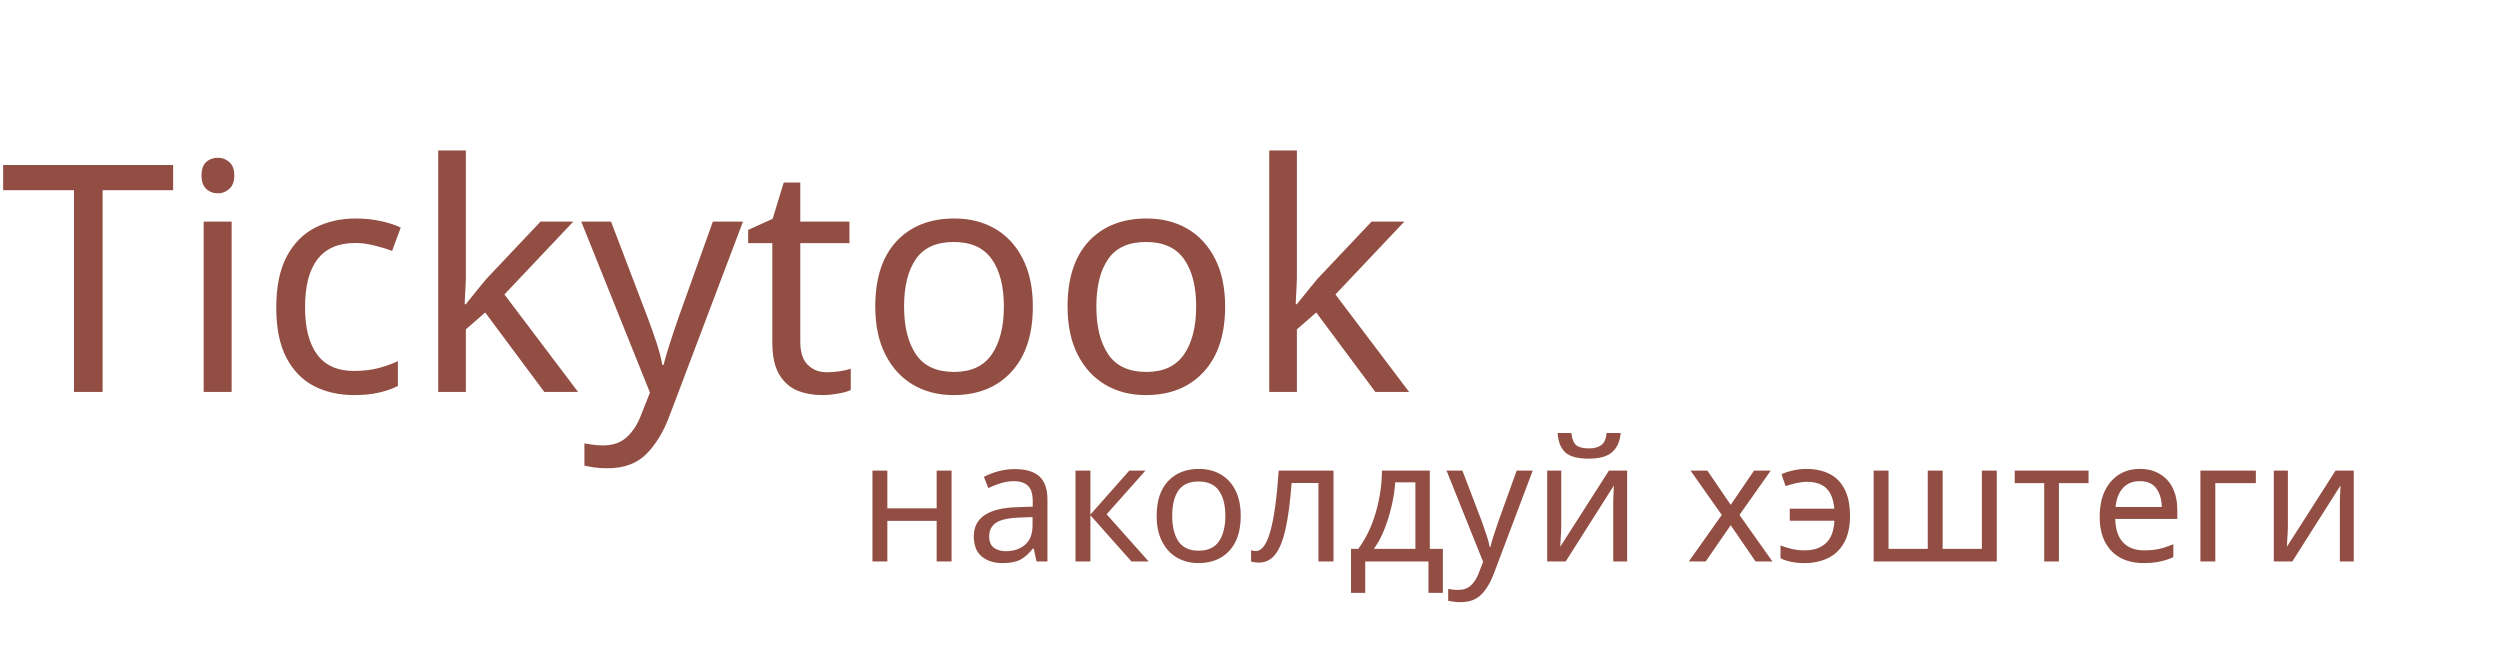
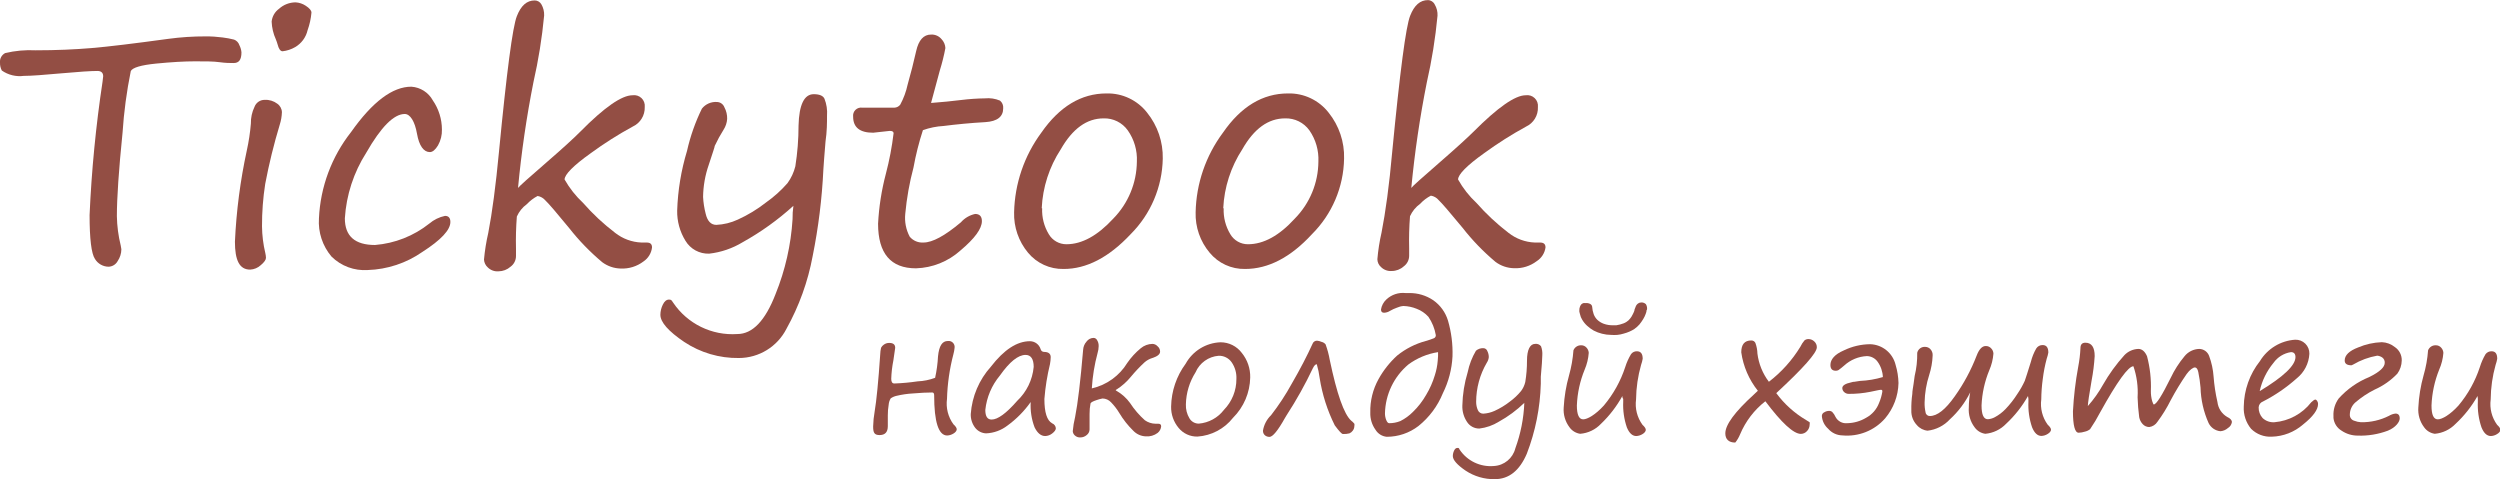
- <svg xmlns="http://www.w3.org/2000/svg" width="236" height="61" viewBox="0 0 236 61">
-   <g transform="translate(-8 -4)">
-     <text transform="translate(8 41)" fill="#934e44" font-size="30" font-family="SegoePrint, Segoe Print">
-       <tspan x="0" y="0">Tickytook</tspan>
-     </text>
-     <text transform="translate(89 57)" fill="#934e44" font-size="16" font-family="SegoePrint, Segoe Print">
-       <tspan x="0" y="0">наколдуй хэштеги</tspan>
-     </text>
+ <svg xmlns="http://www.w3.org/2000/svg" viewBox="0 0 233.58 44.74">
+   <g style="isolation:isolate">
+     <g style="isolation:isolate">
+       <path d="M.59,19.19a1.49,1.49,0,0,1-.17-.73.91.91,0,0,1,.48-.9,10.06,10.06,0,0,1,2.85-.26c1.94,0,3.69-.08,5.24-.21s3.93-.42,7.15-.86A25.36,25.36,0,0,1,19.63,16a11.5,11.5,0,0,1,1.59.1,8.74,8.74,0,0,1,1.07.2.83.83,0,0,1,.5.53,1.78,1.78,0,0,1,.19.66c0,.7-.24,1-.73,1-.32,0-.76,0-1.32-.08s-1.33-.08-2.3-.08-2.2.07-3.62.21-2.21.38-2.37.7A43,43,0,0,0,11.87,25q-.53,5.24-.53,7.8a12.36,12.36,0,0,0,.36,2.74,2.67,2.67,0,0,1,.06.35A2,2,0,0,1,11.41,37a1,1,0,0,1-.85.52,1.5,1.5,0,0,1-1.27-.73c-.33-.49-.5-1.86-.5-4.1A118.52,118.52,0,0,1,10,20.24l.06-.51c0-.33-.18-.5-.54-.5-.58,0-1.7.07-3.35.22s-2.83.24-3.53.24A2.92,2.92,0,0,1,.59,19.19Z" transform="translate(-0.42 -12.6)" style="fill:#934e44" />
+       <path d="M24.9,33.75a11.35,11.35,0,0,0,.31,2.5,2.15,2.15,0,0,1,.06.44c0,.18-.16.41-.48.68a1.57,1.57,0,0,1-1,.42c-1,0-1.42-.87-1.42-2.61a51.25,51.25,0,0,1,1.11-8.52,19.1,19.1,0,0,0,.38-2.51,3.43,3.43,0,0,1,.34-1.57,1,1,0,0,1,.95-.65,1.79,1.79,0,0,1,1.18.36,1,1,0,0,1,.43.79,4.25,4.25,0,0,1-.2,1.16,53.77,53.77,0,0,0-1.36,5.54A25.17,25.17,0,0,0,24.9,33.75Zm1.92-16.36c-.2,0-.36-.22-.47-.66a4.27,4.27,0,0,0-.16-.46,4.43,4.43,0,0,1-.39-1.65,1.69,1.69,0,0,1,.69-1.2,2.33,2.33,0,0,1,1.55-.6,1.91,1.91,0,0,1,.95.32c.35.23.53.44.53.64a6.51,6.51,0,0,1-.36,1.64A2.47,2.47,0,0,1,28,17,3,3,0,0,1,26.82,17.39Z" transform="translate(-0.42 -12.6)" style="fill:#934e44" />
+       <path d="M34.78,37.83a4.4,4.4,0,0,1-3.38-1.25A5,5,0,0,1,30.22,33a14.06,14.06,0,0,1,3-8.06q3-4.25,5.64-4.24a2.48,2.48,0,0,1,2,1.28,4.82,4.82,0,0,1,.85,2.72,2.84,2.84,0,0,1-.37,1.49c-.25.41-.5.62-.76.62-.56,0-1-.57-1.2-1.72s-.64-1.84-1.14-1.84q-1.53,0-3.6,3.62A12.9,12.9,0,0,0,32.64,33q0,2.49,2.82,2.49a9.36,9.36,0,0,0,5.07-2A3.32,3.32,0,0,1,42,32.77c.33,0,.5.19.5.57,0,.74-.87,1.68-2.62,2.8A9.45,9.45,0,0,1,34.78,37.83Z" transform="translate(-0.42 -12.6)" style="fill:#934e44" />
+       <path d="M48.82,30.16c.13-.17,1-.95,2.63-2.36s2.6-2.31,3.2-2.91Q58,21.5,59.52,21.5a1,1,0,0,1,1.14,1.1,1.94,1.94,0,0,1-1.13,1.83,34.89,34.89,0,0,0-3.91,2.48c-1.63,1.16-2.45,2-2.45,2.46a9.25,9.25,0,0,0,1.73,2.19,20.46,20.46,0,0,0,3,2.8,4.24,4.24,0,0,0,2.45.9l.48,0c.34,0,.51.13.51.46a1.83,1.83,0,0,1-.8,1.31,3.27,3.27,0,0,1-2.13.66,3,3,0,0,1-1.72-.59,21.53,21.53,0,0,1-3.1-3.2c-1.18-1.44-1.91-2.29-2.21-2.57a1.22,1.22,0,0,0-.73-.42,3.77,3.77,0,0,0-1,.76,2.86,2.86,0,0,0-.94,1.16,29.39,29.39,0,0,0-.08,3v.69a1.23,1.23,0,0,1-.51,1,1.71,1.71,0,0,1-1.12.43,1.27,1.27,0,0,1-1-.36,1.06,1.06,0,0,1-.36-.74,18.57,18.57,0,0,1,.4-2.49q.55-2.84,1-7.57,1.08-11.2,1.67-12.68c.39-1,.94-1.47,1.67-1.47A.72.72,0,0,1,51,13a1.94,1.94,0,0,1,.26,1.05,48.45,48.45,0,0,1-1,6.23A97.82,97.82,0,0,0,48.82,30.16Z" transform="translate(-0.42 -12.6)" style="fill:#934e44" />
+       <path d="M74.55,31.83a25.41,25.41,0,0,1-4.74,3.4,7.71,7.71,0,0,1-3.13,1.07,2.48,2.48,0,0,1-2.22-1.21,5.18,5.18,0,0,1-.77-2.82,21.63,21.63,0,0,1,.92-5.57A17.85,17.85,0,0,1,66,22.75a1.65,1.65,0,0,1,1.43-.62.76.76,0,0,1,.67.49,2.17,2.17,0,0,1,.26,1.09,2.1,2.1,0,0,1-.33,1,14,14,0,0,0-.83,1.52c0,.1-.21.69-.56,1.77a9.54,9.54,0,0,0-.53,3,7.89,7.89,0,0,0,.24,1.56c.16.7.5,1.05,1,1.05a5.35,5.35,0,0,0,2-.49A12.87,12.87,0,0,0,72,31.51a11.23,11.23,0,0,0,2-1.8,4.52,4.52,0,0,0,.73-1.57,24.31,24.31,0,0,0,.3-3.81c.05-1.95.53-2.93,1.42-2.93.52,0,.87.14,1,.42a3.57,3.57,0,0,1,.24,1.59c0,.64,0,1.45-.14,2.41-.1,1.22-.17,2.09-.2,2.61a53.67,53.67,0,0,1-1,8.09,22.33,22.33,0,0,1-2.45,6.8,5,5,0,0,1-4.44,2.73,9,9,0,0,1-5.11-1.5c-1.48-1-2.23-1.85-2.23-2.54a2.18,2.18,0,0,1,.23-.95c.15-.31.34-.47.58-.47s.24.09.38.28a6.68,6.68,0,0,0,6,2.94q2.13,0,3.57-3.73a22.28,22.28,0,0,0,1.59-7Q74.46,32.46,74.55,31.83Z" transform="translate(-0.42 -12.6)" style="fill:#934e44" />
+       <path d="M87.41,22.22c1-.08,2-.17,2.84-.28a20.06,20.06,0,0,1,2.2-.15,2.85,2.85,0,0,1,1.4.21.82.82,0,0,1,.3.72c0,.79-.56,1.22-1.66,1.29-1.42.08-2.72.21-3.91.36a6.88,6.88,0,0,0-1.93.39,26.47,26.47,0,0,0-.88,3.49A26.13,26.13,0,0,0,85,32.58a3.73,3.73,0,0,0,.42,2.14,1.54,1.54,0,0,0,1.28.54c.84,0,2-.63,3.5-1.89a2.46,2.46,0,0,1,1.33-.78c.42,0,.63.23.63.67,0,.71-.67,1.62-2,2.74A6.5,6.5,0,0,1,86,37.67q-3.54,0-3.54-4.17a23,23,0,0,1,.73-4.67,27.83,27.83,0,0,0,.72-3.78c0-.15-.12-.22-.36-.22L82,25c-1.25,0-1.87-.5-1.87-1.5a.75.75,0,0,1,.86-.84h3a.72.72,0,0,0,.54-.28,7,7,0,0,0,.69-1.87c.3-1.06.57-2.11.8-3.14s.7-1.54,1.38-1.54a1.19,1.19,0,0,1,1,.44,1.29,1.29,0,0,1,.35.82,18.64,18.64,0,0,1-.52,2.09Z" transform="translate(-0.42 -12.6)" style="fill:#934e44" />
+       <path d="M99.79,37.73a4.2,4.2,0,0,1-3.32-1.52,5.64,5.64,0,0,1-1.3-3.77A13,13,0,0,1,97.71,25q2.55-3.67,6.09-3.67a4.66,4.66,0,0,1,3.8,1.8,6.62,6.62,0,0,1,1.46,4.29,10.25,10.25,0,0,1-3,7.06Q103,37.74,99.79,37.73Zm-2-5.67a4.32,4.32,0,0,0,.62,2.42,1.9,1.9,0,0,0,1.65.94q2.17,0,4.38-2.4a7.7,7.7,0,0,0,2.2-5.32,4.67,4.67,0,0,0-.85-2.92,2.67,2.67,0,0,0-2.26-1.12q-2.35,0-4,2.89A11,11,0,0,0,97.75,32.06Z" transform="translate(-0.42 -12.6)" style="fill:#934e44" />
+       <path d="M116.75,37.73a4.18,4.18,0,0,1-3.31-1.52,5.6,5.6,0,0,1-1.31-3.77A12.9,12.9,0,0,1,114.68,25q2.53-3.67,6.08-3.67a4.66,4.66,0,0,1,3.8,1.8A6.56,6.56,0,0,1,126,27.42a10.2,10.2,0,0,1-3,7.06C121,36.65,118.92,37.73,116.75,37.73Zm-2-5.67a4.32,4.32,0,0,0,.62,2.42,1.9,1.9,0,0,0,1.65.94q2.19,0,4.38-2.4a7.66,7.66,0,0,0,2.2-5.32,4.73,4.73,0,0,0-.84-2.92,2.69,2.69,0,0,0-2.27-1.12q-2.36,0-4,2.89A11.05,11.05,0,0,0,114.71,32.06Z" transform="translate(-0.42 -12.6)" style="fill:#934e44" />
+       <path d="M132.28,30.16c.12-.17,1-.95,2.62-2.36s2.6-2.31,3.21-2.91q3.38-3.39,4.86-3.39a1,1,0,0,1,1.14,1.1A1.92,1.92,0,0,1,143,24.43a35.82,35.82,0,0,0-3.91,2.48c-1.63,1.16-2.44,2-2.44,2.46a9,9,0,0,0,1.72,2.19,21,21,0,0,0,3,2.8,4.24,4.24,0,0,0,2.45.9l.48,0c.34,0,.52.13.52.46A1.81,1.81,0,0,1,144,37a3.26,3.26,0,0,1-2.12.66,3,3,0,0,1-1.73-.59,21.14,21.14,0,0,1-3.09-3.2c-1.19-1.44-1.92-2.29-2.22-2.57a1.19,1.19,0,0,0-.73-.42,3.65,3.65,0,0,0-1,.76,2.91,2.91,0,0,0-.95,1.16,29.39,29.39,0,0,0-.08,3v.69a1.23,1.23,0,0,1-.51,1,1.67,1.67,0,0,1-1.11.43,1.28,1.28,0,0,1-1-.36,1,1,0,0,1-.35-.74,17.88,17.88,0,0,1,.39-2.49c.37-1.89.72-4.41,1-7.57q1.08-11.2,1.67-12.68c.39-1,.94-1.47,1.67-1.47a.72.72,0,0,1,.63.41,1.86,1.86,0,0,1,.26,1.05,48.45,48.45,0,0,1-1,6.23A97.72,97.72,0,0,0,132.28,30.16Z" transform="translate(-0.42 -12.6)" style="fill:#934e44" />
+     </g>
+   </g>
+   <g style="isolation:isolate">
+     <g style="isolation:isolate">
+       <path d="M87.79,47.9a12.15,12.15,0,0,0,.27-2c.1-1,.4-1.44.92-1.44a.56.56,0,0,1,.63.63,3.54,3.54,0,0,1-.11.6,18.55,18.55,0,0,0-.6,4.18,3.28,3.28,0,0,0,.6,2.37c.21.19.31.35.31.47s-.1.28-.31.4a1.21,1.21,0,0,1-.58.18c-.81,0-1.22-1.26-1.22-3.77,0-.16-.06-.25-.18-.25q-.73,0-1.8.09a8.57,8.57,0,0,0-1.52.22,1.51,1.51,0,0,0-.56.24,1.36,1.36,0,0,0-.19.6,5.7,5.7,0,0,0-.08,1v1c0,.56-.26.83-.77.83S82,53,82,52.44a9.14,9.14,0,0,1,.14-1.39c.17-1,.35-2.81.52-5.33a3.09,3.09,0,0,1,.08-.63A.78.78,0,0,1,83,44.8a.83.83,0,0,1,.5-.16c.38,0,.56.15.56.46,0,0-.06.44-.17,1.17A10.53,10.53,0,0,0,83.69,48c0,.29.1.43.29.43a19.14,19.14,0,0,0,2.18-.2A5.27,5.27,0,0,0,87.79,47.9Z" transform="translate(-0.42 -12.6)" style="fill:#934e44" />
+       <path d="M96.72,50.16a9.44,9.44,0,0,1-2.17,2.2,3.51,3.51,0,0,1-2,.73,1.37,1.37,0,0,1-1-.5,2,2,0,0,1-.43-1.31A7.41,7.41,0,0,1,93,46.86c1.23-1.59,2.44-2.38,3.65-2.38a1.05,1.05,0,0,1,1,.75.33.33,0,0,0,.32.25c.41,0,.62.17.62.49a3.89,3.89,0,0,1-.07.66A20.36,20.36,0,0,0,98,49.88c0,1.26.24,2,.72,2.27a.54.54,0,0,1,.35.46c0,.16-.12.32-.34.49a1.11,1.11,0,0,1-.65.24c-.4,0-.73-.27-1-.82A5.72,5.72,0,0,1,96.72,50.16Zm-.48-4.4c-.69,0-1.49.64-2.4,1.93a6,6,0,0,0-1.36,3.21c0,.6.19.9.59.9.57,0,1.37-.58,2.38-1.74A5,5,0,0,0,97,46.88C97,46.13,96.73,45.76,96.24,45.76Z" transform="translate(-0.42 -12.6)" style="fill:#934e44" />
+       <path d="M102.43,48.89a5.26,5.26,0,0,0,3.32-2.39A6.64,6.64,0,0,1,107,45.14a1.75,1.75,0,0,1,1.1-.41.66.66,0,0,1,.47.22.63.63,0,0,1,.24.5c0,.25-.25.45-.73.6a2,2,0,0,0-.72.4,14.22,14.22,0,0,0-1.27,1.34A5.61,5.61,0,0,1,104.73,49s-.06,0-.06.06,0,0,.07.06A4,4,0,0,1,106,50.25a8.09,8.09,0,0,0,1.38,1.61,1.77,1.77,0,0,0,1,.33h.26q.27,0,.27.24a.89.89,0,0,1-.33.62,1.62,1.62,0,0,1-1.11.32,1.69,1.69,0,0,1-1.15-.51A8.13,8.13,0,0,1,105,51.19a5.58,5.58,0,0,0-.77-1,1.11,1.11,0,0,0-.8-.36,3.9,3.9,0,0,0-.58.16q-.48.16-.54.3a5,5,0,0,0-.09,1q0,.9,0,1.44a.67.67,0,0,1-.27.52.9.9,0,0,1-.59.22.69.69,0,0,1-.52-.19.58.58,0,0,1-.19-.39,8.56,8.56,0,0,1,.22-1.33q.38-1.91.75-6.29a1.26,1.26,0,0,1,.32-.76.83.83,0,0,1,.65-.34.38.38,0,0,1,.34.22,1,1,0,0,1,.14.56,2.27,2.27,0,0,1-.1.63A16.61,16.61,0,0,0,102.43,48.89Z" transform="translate(-0.42 -12.6)" style="fill:#934e44" />
+       <path d="M112.3,53.39a2.21,2.21,0,0,1-1.76-.81,3,3,0,0,1-.7-2,6.94,6.94,0,0,1,1.36-4,3.89,3.89,0,0,1,3.25-2,2.48,2.48,0,0,1,2,1,3.51,3.51,0,0,1,.78,2.29,5.46,5.46,0,0,1-1.61,3.77A4.61,4.61,0,0,1,112.3,53.39Zm-1.08-3a2.33,2.33,0,0,0,.33,1.29,1,1,0,0,0,.88.5,3.3,3.3,0,0,0,2.34-1.28A4.11,4.11,0,0,0,115.94,48a2.53,2.53,0,0,0-.45-1.56,1.43,1.43,0,0,0-1.21-.6,2.57,2.57,0,0,0-2.16,1.55A5.81,5.81,0,0,0,111.22,50.37Z" transform="translate(-0.42 -12.6)" style="fill:#934e44" />
+       <path d="M123.45,46.63q-.18,0-.36.36a37.41,37.41,0,0,1-2.45,4.39,2.92,2.92,0,0,0-.18.3c-.65,1.16-1.13,1.74-1.43,1.74s-.61-.19-.61-.58a2.61,2.61,0,0,1,.76-1.45,22.22,22.22,0,0,0,1.93-2.94c.8-1.38,1.44-2.62,1.94-3.72a.44.44,0,0,1,.42-.3,1.27,1.27,0,0,1,.42.11.69.69,0,0,1,.38.23,8.34,8.34,0,0,1,.39,1.45q1,4.78,2,5.68a1.63,1.63,0,0,1,.3.29.41.41,0,0,1,0,.21.71.71,0,0,1-.15.44.74.74,0,0,1-.31.25,2,2,0,0,1-.61.06c-.11,0-.36-.27-.76-.81a15.17,15.17,0,0,1-1.41-4.41A8.45,8.45,0,0,0,123.45,46.63Z" transform="translate(-0.42 -12.6)" style="fill:#934e44" />
+       <path d="M134.57,43.91a4.32,4.32,0,0,0-.69-1.71,2.83,2.83,0,0,0-1.1-.75,3.53,3.53,0,0,0-1.23-.26,1.86,1.86,0,0,0-.62.16,3.85,3.85,0,0,0-.63.29,1.11,1.11,0,0,1-.56.18c-.2,0-.29-.1-.29-.31a1.63,1.63,0,0,1,.5-.93,2.26,2.26,0,0,1,1.79-.6h.34a3.93,3.93,0,0,1,2.25.67,3.59,3.59,0,0,1,1.38,1.91,10.74,10.74,0,0,1,.42,3.34,8.73,8.73,0,0,1-.9,3.44,7.58,7.58,0,0,1-2.29,3.07,4.85,4.85,0,0,1-2.95,1,1.37,1.37,0,0,1-1.05-.65,2.59,2.59,0,0,1-.49-1.61,6.13,6.13,0,0,1,.77-3.13,8.63,8.63,0,0,1,1.74-2.2,7.26,7.26,0,0,1,2.67-1.36,7.12,7.12,0,0,0,.77-.26A.29.29,0,0,0,134.57,43.91Zm.21,1.59A6.31,6.31,0,0,0,132,46.66a6.15,6.15,0,0,0-2.18,4.56,1.68,1.68,0,0,0,.12.63c.08.19.17.29.27.29a2.77,2.77,0,0,0,1.05-.2,4.51,4.51,0,0,0,1.17-.85,7.14,7.14,0,0,0,1.24-1.6,8,8,0,0,0,.81-1.83,6,6,0,0,0,.27-1.36C134.78,46,134.79,45.72,134.78,45.5Z" transform="translate(-0.42 -12.6)" style="fill:#934e44" />
+       <path d="M142.84,50.24A11.21,11.21,0,0,1,140.46,52a4.43,4.43,0,0,1-1.82.64,1.35,1.35,0,0,1-1.16-.63,2.57,2.57,0,0,1-.43-1.52,11.64,11.64,0,0,1,.5-3.12,6.53,6.53,0,0,1,.77-2,1,1,0,0,1,.7-.24.4.4,0,0,1,.37.28,1.24,1.24,0,0,1,.13.56,1.11,1.11,0,0,1-.18.51,7.27,7.27,0,0,0-1,3.67,1.89,1.89,0,0,0,.16.77.54.54,0,0,0,.5.33,3,3,0,0,0,1.06-.26,7,7,0,0,0,1.42-.86,5.67,5.67,0,0,0,1.06-1,2.24,2.24,0,0,0,.39-.84,12,12,0,0,0,.16-2c0-1,.28-1.56.76-1.56a.59.59,0,0,1,.55.22,2,2,0,0,1,.12.85c0,.31-.05,1-.14,2,0,.24,0,.45,0,.65A19.66,19.66,0,0,1,143.07,55c-.68,1.58-1.67,2.37-3,2.37a4.8,4.8,0,0,1-2.72-.8c-.79-.54-1.19-1-1.19-1.36a1.19,1.19,0,0,1,.12-.51c.08-.17.18-.25.31-.25s.13,0,.2.15A3.48,3.48,0,0,0,140,56.14a2.18,2.18,0,0,0,2-1.65A13.94,13.94,0,0,0,142.84,50.24Z" transform="translate(-0.42 -12.6)" style="fill:#934e44" />
+       <path d="M152,49.6A10.75,10.75,0,0,1,150,52.2a3,3,0,0,1-1.94.93,1.48,1.48,0,0,1-1-.61,2.71,2.71,0,0,1-.54-1.85,13.71,13.71,0,0,1,.5-3,11.81,11.81,0,0,0,.41-2.34.75.75,0,0,1,.71-.47.65.65,0,0,1,.52.23.77.77,0,0,1,.2.48,4.9,4.9,0,0,1-.38,1.56,9.82,9.82,0,0,0-.73,3.36c0,.86.2,1.29.59,1.29s1.15-.43,1.93-1.29a10.84,10.84,0,0,0,2-3.6,5.5,5.5,0,0,1,.54-1.2.65.65,0,0,1,.55-.27c.36,0,.54.23.54.7a3.33,3.33,0,0,1-.15.57,12.36,12.36,0,0,0-.47,3.23,3.28,3.28,0,0,0,.6,2.37c.21.19.31.35.31.47s-.1.28-.31.4a1.21,1.21,0,0,1-.58.18c-.36,0-.66-.27-.88-.81a6.5,6.5,0,0,1-.34-2.4v-.26C152,49.78,152,49.69,152,49.6Zm2.27-8.05a1.13,1.13,0,0,1-.09.38,2.59,2.59,0,0,1-.23.48,4.59,4.59,0,0,1-.35.5,2.79,2.79,0,0,1-.48.43,3.13,3.13,0,0,1-.45.24,3.58,3.58,0,0,1-.55.19,2.94,2.94,0,0,1-.59.12,3.9,3.9,0,0,1-.58,0,3.41,3.41,0,0,1-.85-.11,3.51,3.51,0,0,1-.77-.29,3.29,3.29,0,0,1-.63-.46,2.4,2.4,0,0,1-.47-.59,2.25,2.25,0,0,1-.11-.22,2.76,2.76,0,0,1-.08-.27,1.12,1.12,0,0,1-.06-.23c0-.06,0-.11,0-.13a.83.83,0,0,1,.06-.34.67.67,0,0,1,.13-.22.52.52,0,0,1,.19-.11.63.63,0,0,1,.19,0A.75.75,0,0,1,149,41a.34.34,0,0,1,.18.27,2.49,2.49,0,0,0,.14.68,1.42,1.42,0,0,0,.34.53,1.75,1.75,0,0,0,.6.37,2.41,2.41,0,0,0,.89.14,1.57,1.57,0,0,0,.29,0l.34-.07.34-.11a1.36,1.36,0,0,0,.27-.14,1.18,1.18,0,0,0,.33-.3,1.69,1.69,0,0,0,.23-.36,3,3,0,0,0,.17-.37c0-.13.08-.24.11-.35a.64.64,0,0,1,.23-.33.49.49,0,0,1,.3-.1.57.57,0,0,1,.44.16A.77.77,0,0,1,154.3,41.55Z" transform="translate(-0.42 -12.6)" style="fill:#934e44" />
+       <path d="M165.36,50.09A7.71,7.71,0,0,0,163,53.18a3.06,3.06,0,0,1-.45.77c-.62,0-.93-.32-.93-.86q0-1.2,2.67-3.63l.37-.35a7.43,7.43,0,0,1-1.55-3.59q0-1.11.93-1.11a.41.41,0,0,1,.39.23,3.17,3.17,0,0,1,.19,1,5.5,5.5,0,0,0,1.07,2.63A12,12,0,0,0,168.63,45a2.76,2.76,0,0,1,.39-.6.58.58,0,0,1,.38-.12.78.78,0,0,1,.53.22.71.71,0,0,1,.24.55q0,.78-3.79,4.28a9.37,9.37,0,0,0,2.78,2.51l.34.21a.61.61,0,0,1,0,.22.88.88,0,0,1-.24.6.79.79,0,0,1-.59.27Q167.64,53.12,165.36,50.09Z" transform="translate(-0.42 -12.6)" style="fill:#934e44" />
+       <path d="M173.55,48.28c.19,0,.41-.07.65-.09a8.77,8.77,0,0,0,2.14-.36,2.62,2.62,0,0,0-.49-1.43,1.26,1.26,0,0,0-1-.53,3.37,3.37,0,0,0-2.12.88,6.7,6.7,0,0,1-.54.43.49.49,0,0,1-.25.06c-.33,0-.5-.18-.5-.54,0-.52.41-1,1.25-1.36a5.75,5.75,0,0,1,2.47-.58,2.52,2.52,0,0,1,2.37,1.93,6.39,6.39,0,0,1,.27,1.7,5.3,5.3,0,0,1-1.25,3.3,4.72,4.72,0,0,1-4,1.59,1.79,1.79,0,0,1-1.32-.62,1.75,1.75,0,0,1-.59-1.19.37.37,0,0,1,.23-.35.83.83,0,0,1,.44-.13.44.44,0,0,1,.3.1,1.59,1.59,0,0,1,.31.47,1.1,1.1,0,0,0,1.08.58,3.58,3.58,0,0,0,1.78-.51,2.61,2.61,0,0,0,1.2-1.37,4.53,4.53,0,0,0,.31-1.06c0-.12,0-.18-.13-.18s-.41.07-1,.19a10,10,0,0,1-2,.19.62.62,0,0,1-.44-.17.51.51,0,0,1-.17-.37c0-.24.28-.42.85-.54Z" transform="translate(-0.42 -12.6)" style="fill:#934e44" />
+       <path d="M189.9,49.6a10.75,10.75,0,0,1-2.05,2.6,3.07,3.07,0,0,1-1.94.93,1.47,1.47,0,0,1-1-.61,2.71,2.71,0,0,1-.54-1.85,8.21,8.21,0,0,1,.13-1.41,8.54,8.54,0,0,1-1.9,2.52,3.36,3.36,0,0,1-2.08,1.06,1.49,1.49,0,0,1-1-.52,1.89,1.89,0,0,1-.52-1.39,9.5,9.5,0,0,1,.09-1.52c0-.3.08-.62.12-.95s.06-.5.1-.73a8.57,8.57,0,0,0,.24-2.17.71.71,0,0,1,.76-.55.66.66,0,0,1,.45.19.79.79,0,0,1,.23.63,6.71,6.71,0,0,1-.32,1.8,8.94,8.94,0,0,0-.43,2.56,3.81,3.81,0,0,0,.09.94.39.39,0,0,0,.4.34c.69,0,1.46-.61,2.32-1.83a17.19,17.19,0,0,0,2.05-3.81c.23-.6.51-.9.85-.9a.65.65,0,0,1,.52.23.73.73,0,0,1,.2.48,4.82,4.82,0,0,1-.39,1.56,9.67,9.67,0,0,0-.72,3.28c0,.86.19,1.29.59,1.29a1.6,1.6,0,0,0,.65-.19,4,4,0,0,0,1-.76,9,9,0,0,0,1.11-1.42,8,8,0,0,0,.69-1.22c.09-.25.28-.84.57-1.78a4.85,4.85,0,0,1,.5-1.24.68.68,0,0,1,.6-.32c.35,0,.53.23.53.7a3.33,3.33,0,0,1-.15.57,13.62,13.62,0,0,0-.37,1.9,15,15,0,0,0-.14,1.9,3.28,3.28,0,0,0,.6,2.37c.21.19.31.35.31.47s-.11.28-.32.4a1.17,1.17,0,0,1-.57.18c-.37,0-.66-.27-.88-.81a6.5,6.5,0,0,1-.34-2.4v-.26A2.35,2.35,0,0,1,189.9,49.6Z" transform="translate(-0.42 -12.6)" style="fill:#934e44" />
+       <path d="M199.75,46.82q-.72,0-3.11,4.31a15.42,15.42,0,0,1-.94,1.57,1.17,1.17,0,0,1-.49.23,2.07,2.07,0,0,1-.58.1c-.35,0-.53-.68-.53-2a32,32,0,0,1,.49-4.15,12,12,0,0,0,.21-1.75c0-.34.15-.51.46-.51.58,0,.87.42.87,1.25a18,18,0,0,1-.29,2.3c-.23,1.3-.34,2.09-.35,2.37a11.25,11.25,0,0,0,1.42-2,15.57,15.57,0,0,1,2-2.76,1.89,1.89,0,0,1,1.3-.58c.34,0,.61.23.81.68a11,11,0,0,1,.36,3.24,3.37,3.37,0,0,0,.12.95c.07.21.12.32.15.32.24,0,.77-.84,1.59-2.5a9.36,9.36,0,0,1,1.28-2,1.82,1.82,0,0,1,1.38-.69,1,1,0,0,1,.92.65,6.92,6.92,0,0,1,.42,1.94,16,16,0,0,0,.36,2.37,1.86,1.86,0,0,0,.9,1.39c.3.14.45.3.45.49a.78.78,0,0,1-.38.56,1.19,1.19,0,0,1-.69.29,1.37,1.37,0,0,1-1.11-.77,8.69,8.69,0,0,1-.75-3.31,12,12,0,0,0-.21-1.45c-.06-.29-.17-.43-.32-.43s-.48.21-.77.62A24.79,24.79,0,0,0,203.23,50,13.17,13.17,0,0,1,202,52a1.08,1.08,0,0,1-.77.5.84.84,0,0,1-.61-.27,1.3,1.3,0,0,1-.33-.65,18.1,18.1,0,0,1-.15-1.86A7.56,7.56,0,0,0,199.75,46.82Z" transform="translate(-0.42 -12.6)" style="fill:#934e44" />
+       <path d="M217,50.35q0,.8-1.41,1.92a4.63,4.63,0,0,1-2.91,1.13,2.54,2.54,0,0,1-1.94-.74,3,3,0,0,1-.68-2.07,7,7,0,0,1,1.51-4.25,4.17,4.17,0,0,1,3.29-2,1.28,1.28,0,0,1,1.33,1.31,3.15,3.15,0,0,1-1.18,2.3,15,15,0,0,1-3.15,2.16.62.62,0,0,0-.41.55,1.44,1.44,0,0,0,.37,1,1.47,1.47,0,0,0,1.11.39,4.88,4.88,0,0,0,3.43-1.86c.18-.17.31-.26.39-.26S217,50.09,217,50.35Zm-5.43-1.22q3.31-2,3.32-3.16c0-.31-.14-.47-.42-.47a2.44,2.44,0,0,0-1.63,1A6.25,6.25,0,0,0,211.55,49.13Z" transform="translate(-0.42 -12.6)" style="fill:#934e44" />
+       <path d="M218.44,51.65l0-.17a2.56,2.56,0,0,1,.49-1.65,7.77,7.77,0,0,1,2.85-2c1-.49,1.45-.93,1.45-1.33A.57.57,0,0,0,223,46a1,1,0,0,0-.47-.17,6.72,6.72,0,0,0-2.25.83.5.5,0,0,1-.15.07c-.43,0-.64-.15-.64-.45,0-.49.42-.9,1.26-1.22a6.22,6.22,0,0,1,2.21-.49,2.07,2.07,0,0,1,1.22.46,1.46,1.46,0,0,1,.64,1.25,2.16,2.16,0,0,1-.41,1.23A6.67,6.67,0,0,1,222.29,49a8.83,8.83,0,0,0-1.84,1.23,1.54,1.54,0,0,0-.48,1.1.56.56,0,0,0,.41.58,2,2,0,0,0,.63.14,5.59,5.59,0,0,0,2.62-.6,1.52,1.52,0,0,1,.6-.21c.27,0,.4.15.4.46s-.37.84-1.11,1.14a7.3,7.3,0,0,1-2.81.46,2.68,2.68,0,0,1-1.51-.46A1.57,1.57,0,0,1,218.44,51.65Z" transform="translate(-0.42 -12.6)" style="fill:#934e44" />
+       <path d="M231.9,49.6a10.75,10.75,0,0,1-2.05,2.6,3.07,3.07,0,0,1-1.94.93,1.47,1.47,0,0,1-1-.61,2.71,2.71,0,0,1-.54-1.85,13.56,13.56,0,0,1,.49-3,11.31,11.31,0,0,0,.42-2.34.74.74,0,0,1,.71-.47.65.65,0,0,1,.52.23.77.77,0,0,1,.2.48,4.71,4.71,0,0,1-.39,1.56,10,10,0,0,0-.72,3.36c0,.86.19,1.29.59,1.29s1.15-.43,1.93-1.29a10.84,10.84,0,0,0,2-3.6,5.63,5.63,0,0,1,.53-1.2.68.68,0,0,1,.56-.27c.36,0,.53.23.53.7a3.33,3.33,0,0,1-.15.57,12.33,12.33,0,0,0-.46,3.23,3.28,3.28,0,0,0,.6,2.37c.21.19.31.35.31.47s-.11.28-.32.4a1.17,1.17,0,0,1-.57.18c-.37,0-.66-.27-.88-.81a6.5,6.5,0,0,1-.34-2.4v-.26A2.35,2.35,0,0,1,231.9,49.6Z" transform="translate(-0.42 -12.6)" style="fill:#934e44" />
+     </g>
  </g>
</svg>
